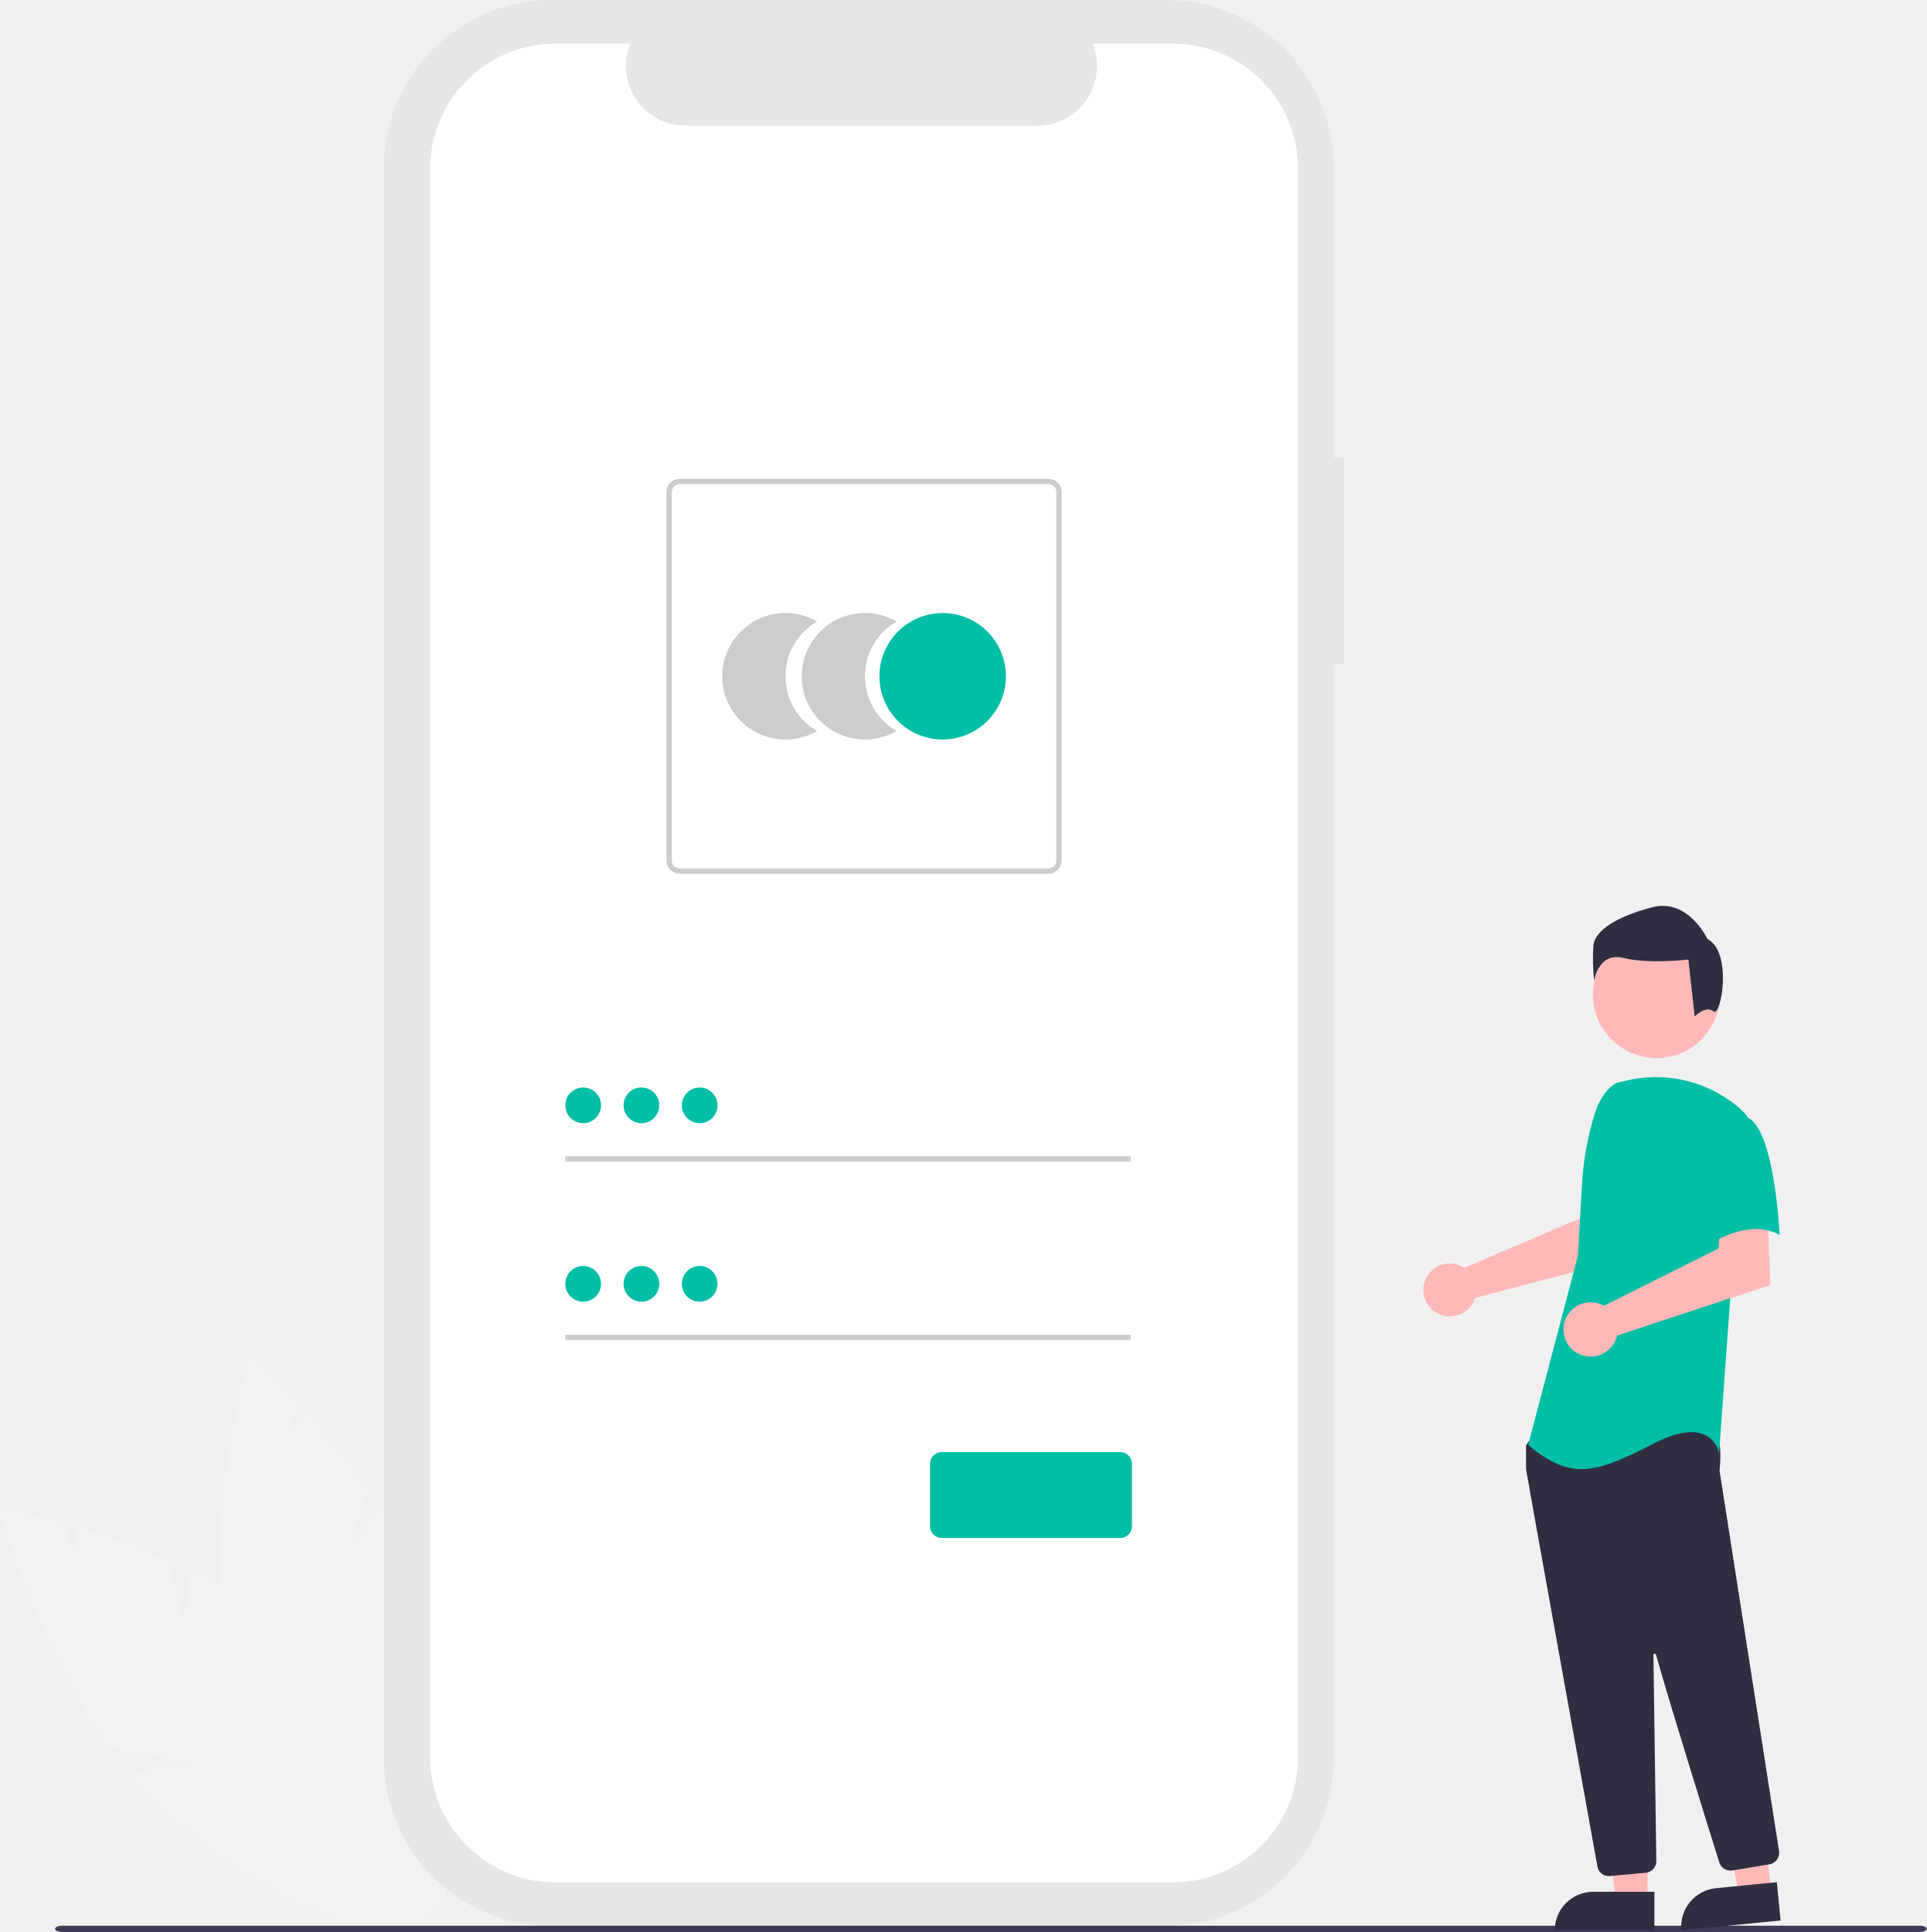
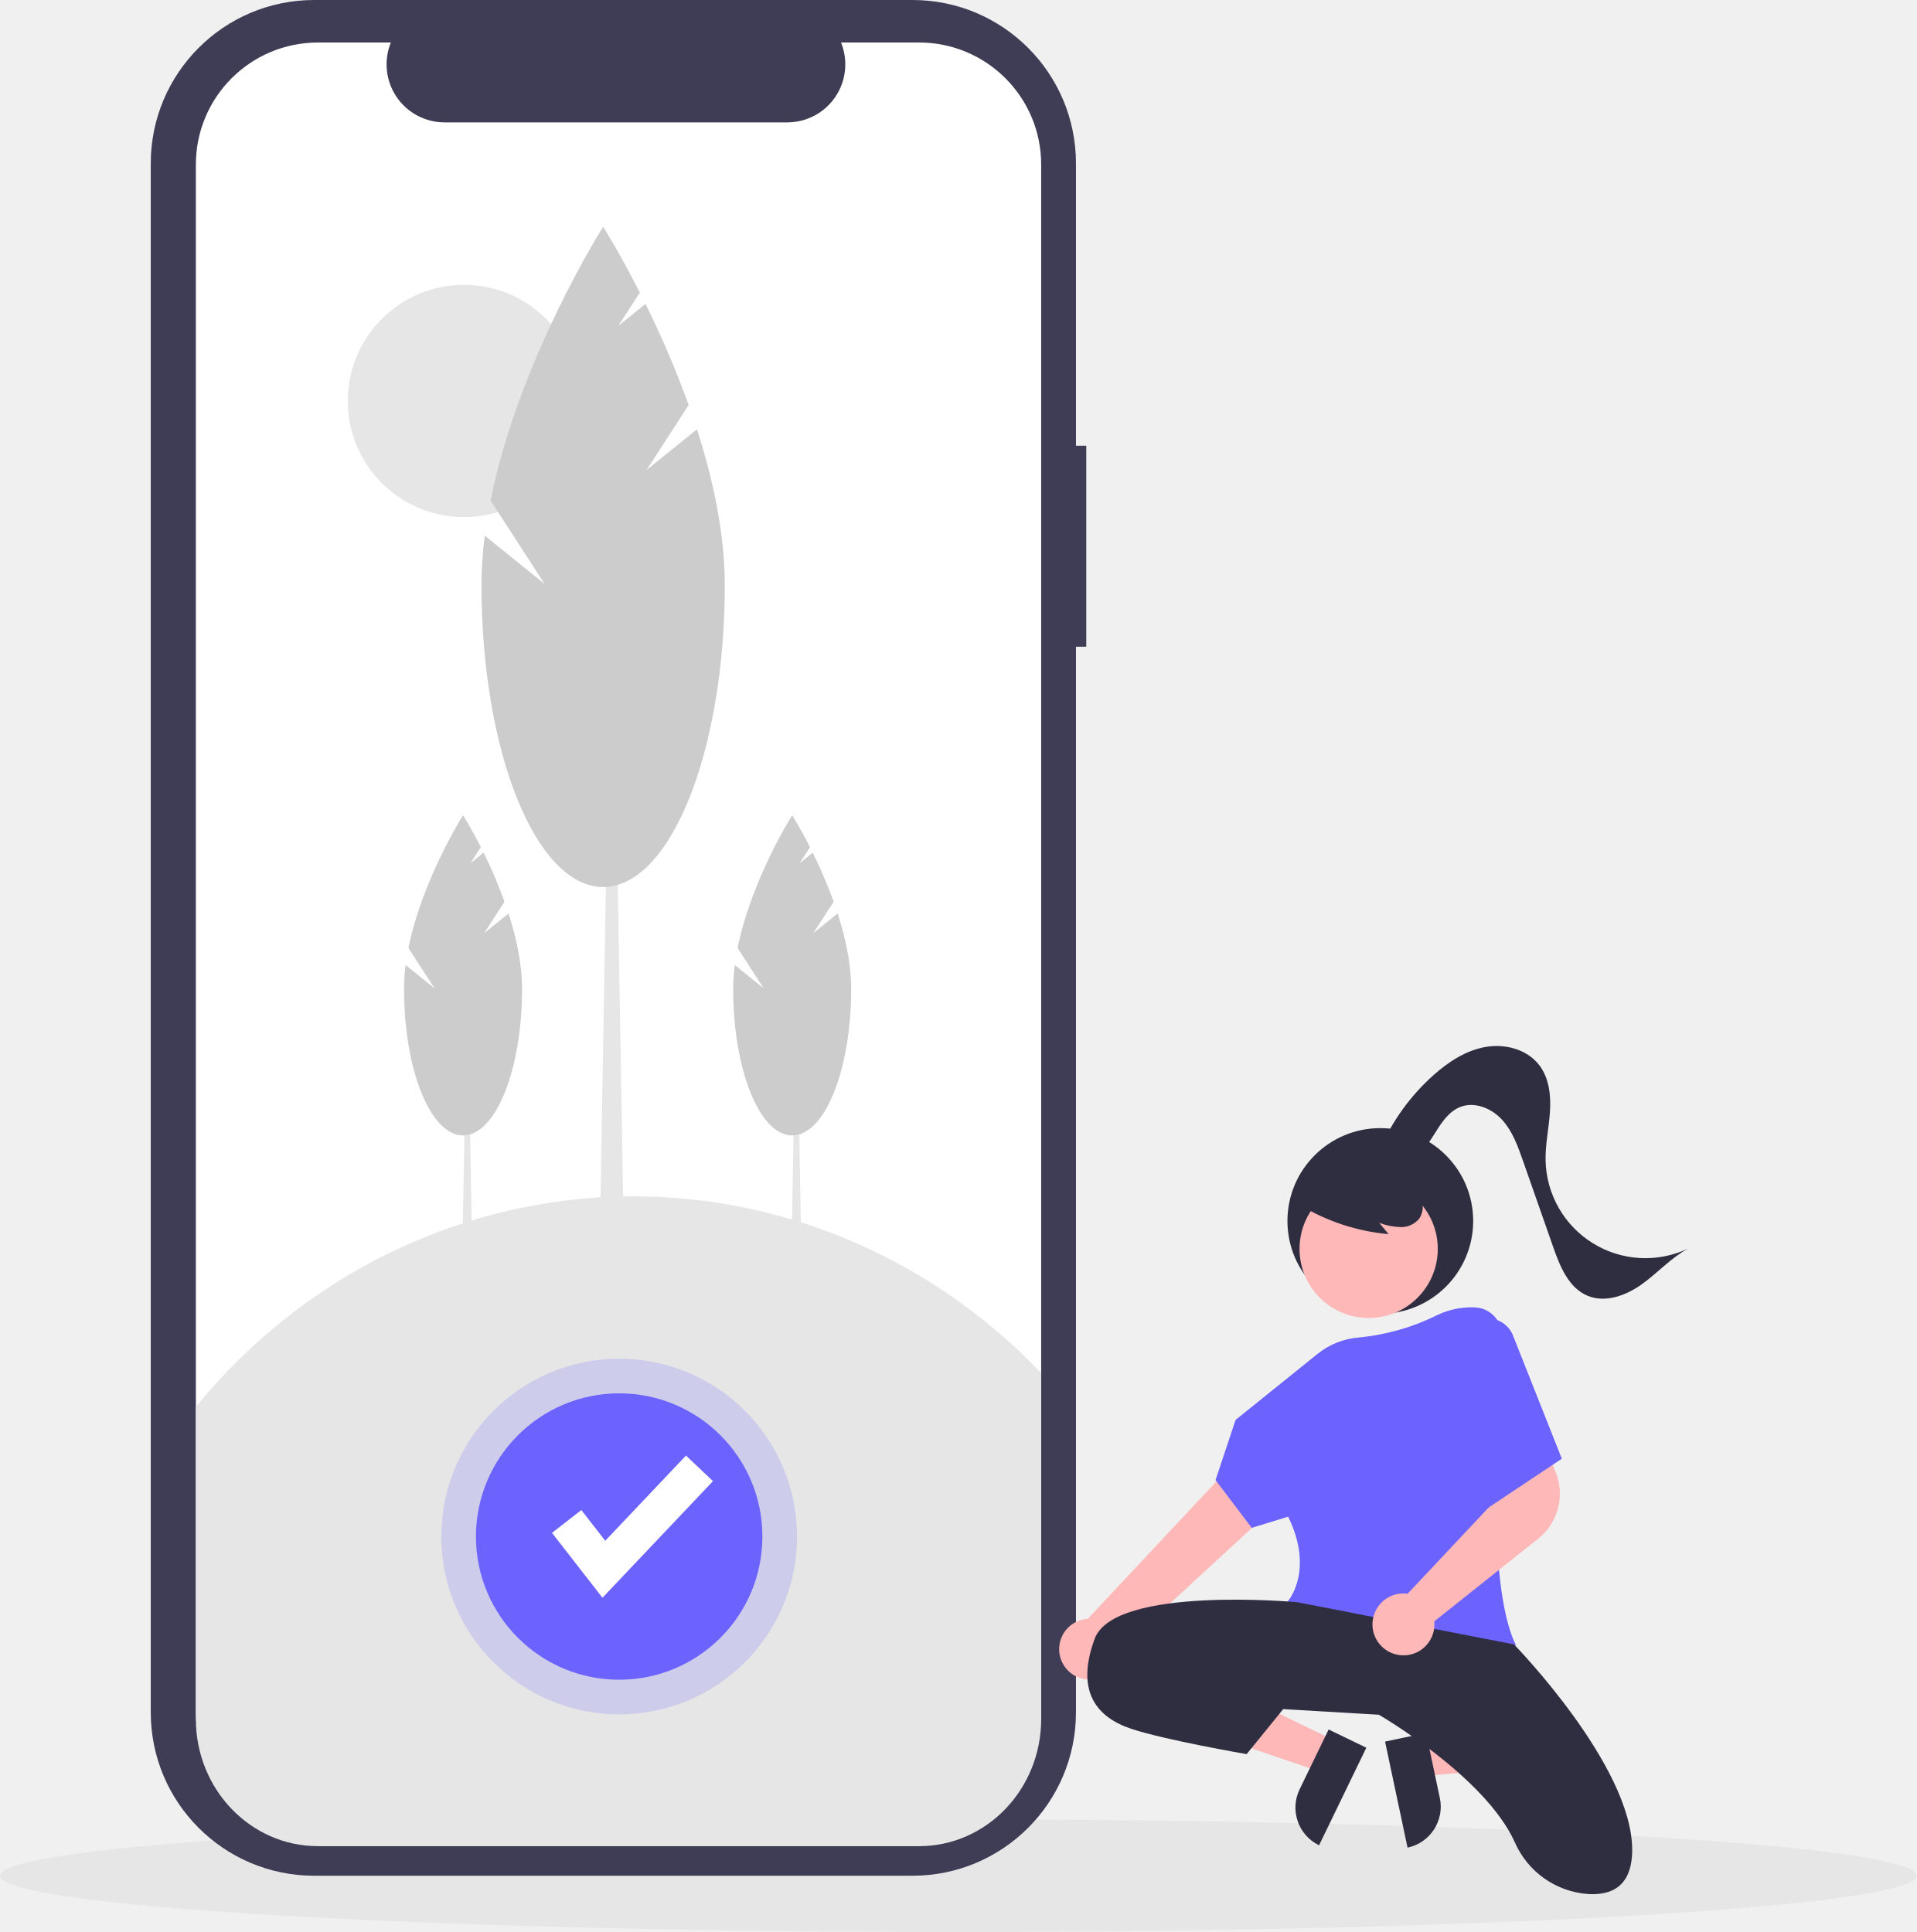
- <svg xmlns="http://www.w3.org/2000/svg" data-name="Layer 1" width="744.848" height="747.077" viewBox="0 0 744.848 747.077">
-   <path id="fa3b9e12-7275-481e-bee9-64fd9595a50d-1375" data-name="Path 1" d="M299.205,705.809l-6.56-25.872a335.967,335.967,0,0,0-35.643-12.788l-.828,12.024-3.358-13.247c-15.021-4.294-25.24-6.183-25.24-6.183s13.8,52.489,42.754,92.617l33.734,5.926-26.207,3.779a135.926,135.926,0,0,0,11.719,12.422c42.115,39.092,89.024,57.028,104.773,40.06s-5.625-62.412-47.74-101.5c-13.056-12.119-29.457-21.844-45.875-29.5Z" transform="translate(-227.576 -76.46149)" fill="#f2f2f2" />
-   <path id="bde08021-c30f-4979-a9d8-cb90b72b5ca2-1376" data-name="Path 2" d="M361.591,677.706l7.758-25.538a335.94,335.94,0,0,0-23.9-29.371l-6.924,9.865,3.972-13.076c-10.641-11.436-18.412-18.335-18.412-18.335s-15.315,52.067-11.275,101.384l25.815,22.51-24.392-10.312a135.919,135.919,0,0,0,3.614,16.694c15.846,55.234,46.731,94.835,68.983,88.451s27.446-56.335,11.6-111.569c-4.912-17.123-13.926-33.926-24.023-48.965Z" transform="translate(-227.576 -76.46149)" fill="#f2f2f2" />
-   <path id="b3ac2088-de9b-4f7f-bc99-0ed9705c1a9d-1377" data-name="Path 22" d="M747.327,253.445h-4.092v-112.1a64.883,64.883,0,0,0-64.883-64.883H440.845a64.883,64.883,0,0,0-64.883,64.883v615a64.883,64.883,0,0,0,64.883,64.883H678.352a64.883,64.883,0,0,0,64.882-64.883v-423.105h4.092Z" transform="translate(-227.576 -76.46149)" fill="#e6e6e6" />
-   <path id="b2715b96-3117-487c-acc0-20904544b5b7-1378" data-name="Path 23" d="M680.97,93.335h-31a23.02,23.02,0,0,1-21.316,31.714H492.589a23.02,23.02,0,0,1-21.314-31.714H442.319a48.454,48.454,0,0,0-48.454,48.454v614.107a48.454,48.454,0,0,0,48.454,48.454H680.97a48.454,48.454,0,0,0,48.454-48.454h0V141.788a48.454,48.454,0,0,0-48.454-48.453Z" transform="translate(-227.576 -76.46149)" fill="#fff" />
-   <path id="b06d66ec-6c84-45dd-8c27-1263a6253192-1379" data-name="Path 6" d="M531.234,337.965a24.437,24.437,0,0,1,12.23-21.174,24.45,24.45,0,1,0,0,42.345A24.434,24.434,0,0,1,531.234,337.965Z" transform="translate(-227.576 -76.46149)" fill="#ccc" />
-   <path id="e73810fe-4cf4-40cc-8c7c-ca544ce30bd4-1380" data-name="Path 7" d="M561.971,337.965a24.436,24.436,0,0,1,12.23-21.174,24.45,24.45,0,1,0,0,42.345A24.434,24.434,0,0,1,561.971,337.965Z" transform="translate(-227.576 -76.46149)" fill="#ccc" />
-   <circle id="a4813fcf-056e-4514-bb8b-e6506f49341f" data-name="Ellipse 1" cx="364.434" cy="261.502" r="24.45" fill="#00bfa6" />
-   <path id="bbe451c3-febc-41ba-8083-4c8307a2e73e-1381" data-name="Path 8" d="M632.872,414.33h-142.5a5.123,5.123,0,0,1-5.117-5.117v-142.5a5.123,5.123,0,0,1,5.117-5.117h142.5a5.123,5.123,0,0,1,5.117,5.117v142.5A5.123,5.123,0,0,1,632.872,414.33Zm-142.5-150.686a3.073,3.073,0,0,0-3.07,3.07v142.5a3.073,3.073,0,0,0,3.07,3.07h142.5a3.073,3.073,0,0,0,3.07-3.07v-142.5a3.073,3.073,0,0,0-3.07-3.07Z" transform="translate(-227.576 -76.46149)" fill="#ccc" />
-   <rect id="bb28937d-932f-4fdf-befe-f406e51091fe" data-name="Rectangle 1" x="218.562" y="447.102" width="218.552" height="2.047" fill="#ccc" />
-   <circle id="fcef55fc-4968-45b2-93bb-1a1080c85fc7" data-name="Ellipse 2" cx="225.464" cy="427.42" r="6.902" fill="#00bfa6" />
-   <rect id="ff33d889-4c74-4b91-85ef-b4882cc8fe76" data-name="Rectangle 2" x="218.562" y="516.118" width="218.552" height="2.047" fill="#ccc" />
-   <circle id="e8fa0310-b872-4adf-aedd-0c6eda09f3b8" data-name="Ellipse 3" cx="225.464" cy="496.437" r="6.902" fill="#00bfa6" />
-   <path d="M660.69,671.172H591.622a4.505,4.505,0,0,1-4.5-4.5v-24.208a4.505,4.505,0,0,1,4.5-4.5h69.068a4.505,4.505,0,0,1,4.5,4.5v24.208A4.505,4.505,0,0,1,660.69,671.172Z" transform="translate(-227.576 -76.46149)" fill="#00bfa6" />
-   <circle id="e12ee00d-aa4a-4413-a013-11d20b7f97f7" data-name="Ellipse 7" cx="247.978" cy="427.42" r="6.902" fill="#00bfa6" />
-   <circle id="f58f497e-6949-45c8-be5f-eee2aa0f6586" data-name="Ellipse 8" cx="270.492" cy="427.42" r="6.902" fill="#00bfa6" />
-   <circle id="b4d4939a-c6e6-4f4d-ba6c-e8b05485017d" data-name="Ellipse 9" cx="247.978" cy="496.437" r="6.902" fill="#00bfa6" />
-   <circle id="aff120b1-519b-4e96-ac87-836aa55663de" data-name="Ellipse 10" cx="270.492" cy="496.437" r="6.902" fill="#00bfa6" />
-   <path id="f1094013-1297-477a-ac57-08eac07c4bd5-1382" data-name="Path 88" d="M969.642,823.539H251.656c-1.537,0-2.782-.546-2.782-1.218s1.245-1.219,2.782-1.219H969.642c1.536,0,2.782.546,2.782,1.219S971.178,823.539,969.642,823.539Z" transform="translate(-227.576 -76.46149)" fill="#3f3d56" />
-   <path d="M792.253,565.923a10.094,10.094,0,0,1,1.411.787l44.852-19.143,1.601-11.815,17.922-.11-1.059,27.098-59.2,15.656a10.608,10.608,0,0,1-.447,1.208,10.235,10.235,0,1,1-5.079-13.682Z" transform="translate(-227.576 -76.46149)" fill="#ffb8b8" />
-   <polygon points="636.98 735.021 624.72 735.021 618.888 687.733 636.982 687.734 636.98 735.021" fill="#ffb8b8" />
-   <path d="M615.963,731.518h23.644a0,0,0,0,1,0,0v14.887a0,0,0,0,1,0,0H601.076a0,0,0,0,1,0,0v0A14.887,14.887,0,0,1,615.963,731.518Z" fill="#2f2e41" />
-   <polygon points="684.66 731.557 672.459 732.759 662.018 686.271 680.025 684.497 684.66 731.557" fill="#ffb8b8" />
-   <path d="M891.686,806.128h23.644a0,0,0,0,1,0,0v14.887a0,0,0,0,1,0,0H876.799a0,0,0,0,1,0,0v0A14.887,14.887,0,0,1,891.686,806.128Z" transform="translate(-303.0087 15.2906) rotate(-5.62529)" fill="#2f2e41" />
-   <circle cx="640.393" cy="384.574" r="24.561" fill="#ffb8b8" />
-   <path d="M849.556,801.919a4.471,4.471,0,0,1-4.415-3.697c-6.346-35.226-27.088-150.405-27.584-153.596a1.427,1.427,0,0,1-.016-.222v-8.588a1.489,1.489,0,0,1,.279-.872l2.74-3.838a1.478,1.478,0,0,1,1.144-.625c15.622-.732,66.784-2.879,69.256.209h0c2.482,3.104,1.605,12.507,1.404,14.36l.01.193,22.985,146.995a4.512,4.512,0,0,1-3.715,5.135l-14.356,2.365a4.521,4.521,0,0,1-5.025-3.093c-4.44-14.188-19.329-61.918-24.489-80.387a.499.499,0,0,0-.98.139c.258,17.605.881,62.523,1.096,78.037l.023,1.671a4.518,4.518,0,0,1-4.093,4.536l-13.844,1.258C849.836,801.914,849.695,801.919,849.556,801.919Z" transform="translate(-227.576 -76.46149)" fill="#2f2e41" />
-   <path id="ae7af94f-88d7-4204-9f07-e3651de85c05-1383" data-name="Path 99" d="M852.381,495.254c-4.286,2.548-6.851,7.23-8.323,11.995a113.681,113.681,0,0,0-4.884,27.159l-1.556,27.6-19.255,73.17c16.689,14.121,26.315,10.912,48.78-.639s25.032,3.851,25.032,3.851l4.492-62.258,6.418-68.032a30.164,30.164,0,0,0-4.861-4.674,49.658,49.658,0,0,0-42.442-8.995Z" transform="translate(-227.576 -76.46149)" fill="#00bfa6" />
-   <path d="M846.127,580.7a10.526,10.526,0,0,1,1.501.704l44.348-22.197.736-12.026,18.294-1.261.98,27.413L852.72,592.932a10.496,10.496,0,1,1-6.593-12.232Z" transform="translate(-227.576 -76.46149)" fill="#ffb8b8" />
-   <path id="a6768b0e-63d0-4b31-8462-9b2e0b00f0fd-1384" data-name="Path 101" d="M902.766,508.412c10.912,3.851,12.834,45.574,12.834,45.574-12.837-7.06-28.241,4.493-28.241,4.493s-3.209-10.912-7.06-25.032a24.53,24.53,0,0,1,5.134-23.106S891.854,504.558,902.766,508.412Z" transform="translate(-227.576 -76.46149)" fill="#00bfa6" />
-   <path id="bfd7963f-0cf8-4885-9d3a-2c00bccda2e3-1385" data-name="Path 102" d="M889.991,467.531c-3.06-2.448-7.235,2.002-7.235,2.002l-2.448-22.033s-15.301,1.833-25.093-.612-11.323,8.875-11.323,8.875a78.58,78.58,0,0,1-.306-13.771c.612-5.508,8.568-11.017,22.645-14.689S887.652,439.543,887.652,439.543C897.445,444.439,893.051,469.979,889.991,467.531Z" transform="translate(-227.576 -76.46149)" fill="#2f2e41" />
+ <svg xmlns="http://www.w3.org/2000/svg" width="681" height="686.689" viewBox="0 0 681 686.689">
+   <g id="Group_25" data-name="Group 25" transform="translate(-228 -105)">
+     <ellipse id="Ellipse_92" data-name="Ellipse 92" cx="340.5" cy="20" rx="340.5" ry="20" transform="translate(228 751.689)" fill="#e6e6e6" />
+     <path id="Path_607-67" data-name="Path 607" d="M614,263.086h-3.663V162.735a58.08,58.08,0,0,0-58.08-58.08H339.651a58.08,58.08,0,0,0-58.08,58.08V713.265a58.08,58.08,0,0,0,58.08,58.08H552.257a58.08,58.08,0,0,0,58.08-58.08V334.517H614Z" transform="translate(0 0.345)" fill="#3f3d56" />
+     <path id="Path_608-68" data-name="Path 608" d="M597.975,163.141V712.86A43.376,43.376,0,0,1,554.6,756.235H340.974A43.376,43.376,0,0,1,297.6,712.861V163.141a43.376,43.376,0,0,1,43.375-43.375h25.916a20.617,20.617,0,0,0,19.081,28.389h121.8a20.617,20.617,0,0,0,19.082-28.389H554.6a43.376,43.376,0,0,1,43.375,43.375Z" transform="translate(0 0.345)" fill="#fff" />
+     <path id="Path_609-69" data-name="Path 609" d="M212.286,474.693h-4.493l1.5-87.756h1.5Z" transform="translate(184 105)" fill="#e6e6e6" />
+     <path id="Path_610-70" data-name="Path 610" d="M400.029,436.342l7.252-11.207a168.035,168.035,0,0,0-7.44-17.416l-4.689,3.788,3.713-5.738c-3.539-6.965-6.323-11.354-6.323-11.354S378,417.332,373.139,441.6l9.306,14.382-10.3-8.321a67.979,67.979,0,0,0-.565,8.524c0,28.739,9.386,52.036,20.964,52.036s20.964-23.3,20.964-52.036c0-8.909-2.016-18.23-4.8-26.853Z" transform="translate(0 0.345)" fill="#ccc" />
+     <path id="Path_611-71" data-name="Path 611" d="M329.245,474.693h-4.493l1.5-87.756h1.5Z" transform="translate(184 105)" fill="#e6e6e6" />
+     <path id="Path_612-72" data-name="Path 612" d="M516.988,436.342l7.252-11.207a168.022,168.022,0,0,0-7.44-17.416l-4.689,3.788,3.713-5.738c-3.539-6.965-6.323-11.354-6.323-11.354s-14.544,22.919-19.4,47.185L499.4,455.98l-10.3-8.321a67.979,67.979,0,0,0-.565,8.524c0,28.739,9.386,52.036,20.964,52.036s20.964-23.3,20.964-52.036c0-8.909-2.016-18.23-4.8-26.853Z" transform="translate(0 0.345)" fill="#ccc" />
+     <circle id="Ellipse_94" data-name="Ellipse 94" cx="41.28" cy="41.28" r="41.28" transform="translate(351.587 206.238)" fill="#e6e6e6" />
+     <path id="Path_613-73" data-name="Path 613" d="M266.043,461.916H256.78l3.088-180.945h3.087Z" transform="translate(184 105)" fill="#e6e6e6" />
+     <path id="Path_614-74" data-name="Path 614" d="M457.762,271.706,472.715,248.6a346.45,346.45,0,0,0-15.341-35.911l-9.669,7.809,7.656-11.832c-7.3-14.362-13.037-23.411-13.037-23.411s-29.988,47.256-40.007,97.29L421.5,312.2l-21.242-17.157a140.16,140.16,0,0,0-1.165,17.576c0,59.257,19.353,107.294,43.226,107.294s43.226-48.037,43.226-107.294c0-18.37-4.156-37.589-9.889-55.368Z" transform="translate(0 0.345)" fill="#ccc" />
+     <path id="Path_615-75" data-name="Path 615" d="M591.743,592.653V715.661c0,24.949-19.419,45.174-43.375,45.175H334.742c-23.955,0-43.375-20.225-43.376-45.175V604.645c37.038-45.282,90.589-72.345,147.662-74.624S551.485,550.456,591.743,592.653Z" transform="translate(6.232 0.345)" fill="#e6e6e6" />
+     <circle id="Ellipse_95" data-name="Ellipse 95" cx="63.208" cy="63.208" r="63.208" transform="translate(384.812 587.922)" fill="#6c63ff" opacity="0.2" />
+     <circle id="Ellipse_96" data-name="Ellipse 96" cx="50.895" cy="50.895" r="50.895" transform="translate(397.125 600.235)" fill="#6c63ff" />
+     <path id="Path_616-76" data-name="Path 616" d="M258.084,567.89l-17.937-23.061,10.431-8.113,8.492,10.919,28.689-30.284,9.594,9.088Z" transform="translate(184 105)" fill="#fff" />
+     <g id="Group_24" data-name="Group 24">
+       <circle id="Ellipse_97" data-name="Ellipse 97" cx="33" cy="33" r="33" transform="translate(685.486 505.969)" fill="#2f2e41" />
+       <path id="Path_624-77" data-name="Path 624" d="M553.859,383.226l2.542,11.993,47.47-4.1-3.751-17.7Z" transform="translate(178 341)" fill="#ffb8b8" />
+       <path id="Path_625-78" data-name="Path 625" d="M789.188,618.5h38.531v14.887H804.075A14.887,14.887,0,0,1,789.188,618.5Z" transform="translate(286.71 1661.973) rotate(-101.965)" fill="#2f2e41" />
+       <path id="Path_626-79" data-name="Path 626" d="M524.12,382.586l-5.343,11.035-45.1-15.357,7.886-16.285Z" transform="translate(178 341)" fill="#ffb8b8" />
+       <path id="Path_627-80" data-name="Path 627" d="M771.037,617.456h23.644v14.887H756.151A14.887,14.887,0,0,1,771.037,617.456Z" transform="translate(-201.941 1165.868) rotate(-64.164)" fill="#2f2e41" />
+       <path id="Path_628-81" data-name="Path 628" d="M690.259,586.414a10.743,10.743,0,0,0,12.709-10.48l74.374-68.571-18.47-14.305L691.535,565a10.8,10.8,0,0,0-1.275,21.413Z" transform="translate(-77 115.379)" fill="#ffb8b8" />
+       <circle id="Ellipse_98" data-name="Ellipse 98" cx="24.561" cy="24.561" r="24.561" transform="translate(689.783 524.337)" fill="#ffb8b8" />
+       <path id="Path_629-82" data-name="Path 629" d="M813.386,577.893c-17.229,0-37.978-3.628-50.779-18.477l-.288-.334.3-.328c.1-.107,9.514-10.869.111-30.061L749.8,532.67l-12.87-16.989,7.13-21.389,29.177-23.5A26.751,26.751,0,0,1,787.846,465a80.211,80.211,0,0,0,27.785-7.913,27.906,27.906,0,0,1,12.8-2.8l.574.016a9.95,9.95,0,0,1,9.641,10.708c-1.979,25.63-5.472,87.543,4.792,108.861l.265.551-.592.15a136.109,136.109,0,0,1-29.723,3.319Z" transform="translate(-77 115.379)" fill="#6c63ff" />
+       <path id="Path_630-83" data-name="Path 630" d="M765.986,559.09s-65-6-72,13,1,28,13,32,41,9,41,9l13-16,34,2s37.885,21.973,48.36,45.474A30.762,30.762,0,0,0,869.123,662.8c8.4.584,15.863-2.587,15.863-15.712,0-30-42-73-42-73Z" transform="translate(-77 115.379)" fill="#2f2e41" />
+       <path id="Path_631-84" data-name="Path 631" d="M716.486,588.59s17-5,44,8" transform="translate(-77 115.379)" fill="#2f2e41" />
+       <path id="Path_632-85" data-name="Path 632" d="M766.843,417.855a73.042,73.042,0,0,0,31.6,10.412l-3.331-3.991a24.476,24.476,0,0,0,7.561,1.5,8.281,8.281,0,0,0,6.75-3.159,7.7,7.7,0,0,0,.516-7.115,14.589,14.589,0,0,0-4.589-5.739,27.323,27.323,0,0,0-25.431-4.545,16.33,16.33,0,0,0-7.6,4.872,9.236,9.236,0,0,0-1.863,8.561" transform="translate(-77 115.379)" fill="#2f2e41" />
+       <path id="Path_633-86" data-name="Path 633" d="M795.309,398.224A75.485,75.485,0,0,1,814.446,371.7c5.292-4.7,11.473-8.743,18.446-9.963s14.833.87,19.111,6.511c3.5,4.613,4.152,10.793,3.767,16.569s-1.676,11.5-1.553,17.284a35.468,35.468,0,0,0,50.527,31.351c-6.022,3.329-10.714,8.6-16.3,12.608s-12.963,6.76-19.312,4.11c-6.718-2.8-9.8-10.419-12.206-17.29l-10.732-30.64c-1.824-5.209-3.739-10.572-7.462-14.645s-9.765-6.557-14.889-4.509c-3.884,1.552-6.413,5.258-8.63,8.8s-4.557,7.32-8.3,9.179-9.3.715-10.523-3.285" transform="translate(-77 115.379)" fill="#2f2e41" />
+       <path id="Path_636-87" data-name="Path 636" d="M803.736,577.979a11.57,11.57,0,0,1-1.268-.07,11,11,0,0,1,1.251-21.931,10.626,10.626,0,0,1,1.466.109l33.578-35.745-3.505-11.685,17.6-7.892,4.934,12.06A20.49,20.49,0,0,1,851.62,536.5l-36.961,29.4a10.238,10.238,0,0,1,.06,1.079,11.018,11.018,0,0,1-3.664,8.2A10.872,10.872,0,0,1,803.736,577.979Z" transform="translate(-77 115.379)" fill="#ffb8b8" />
+       <path id="Path_637-88" data-name="Path 637" d="M829.986,459.09h0a9.453,9.453,0,0,1,12.628,5.156l17.372,43.844-27,18Z" transform="translate(-77 115.379)" fill="#6c63ff" />
+     </g>
+   </g>
</svg>
